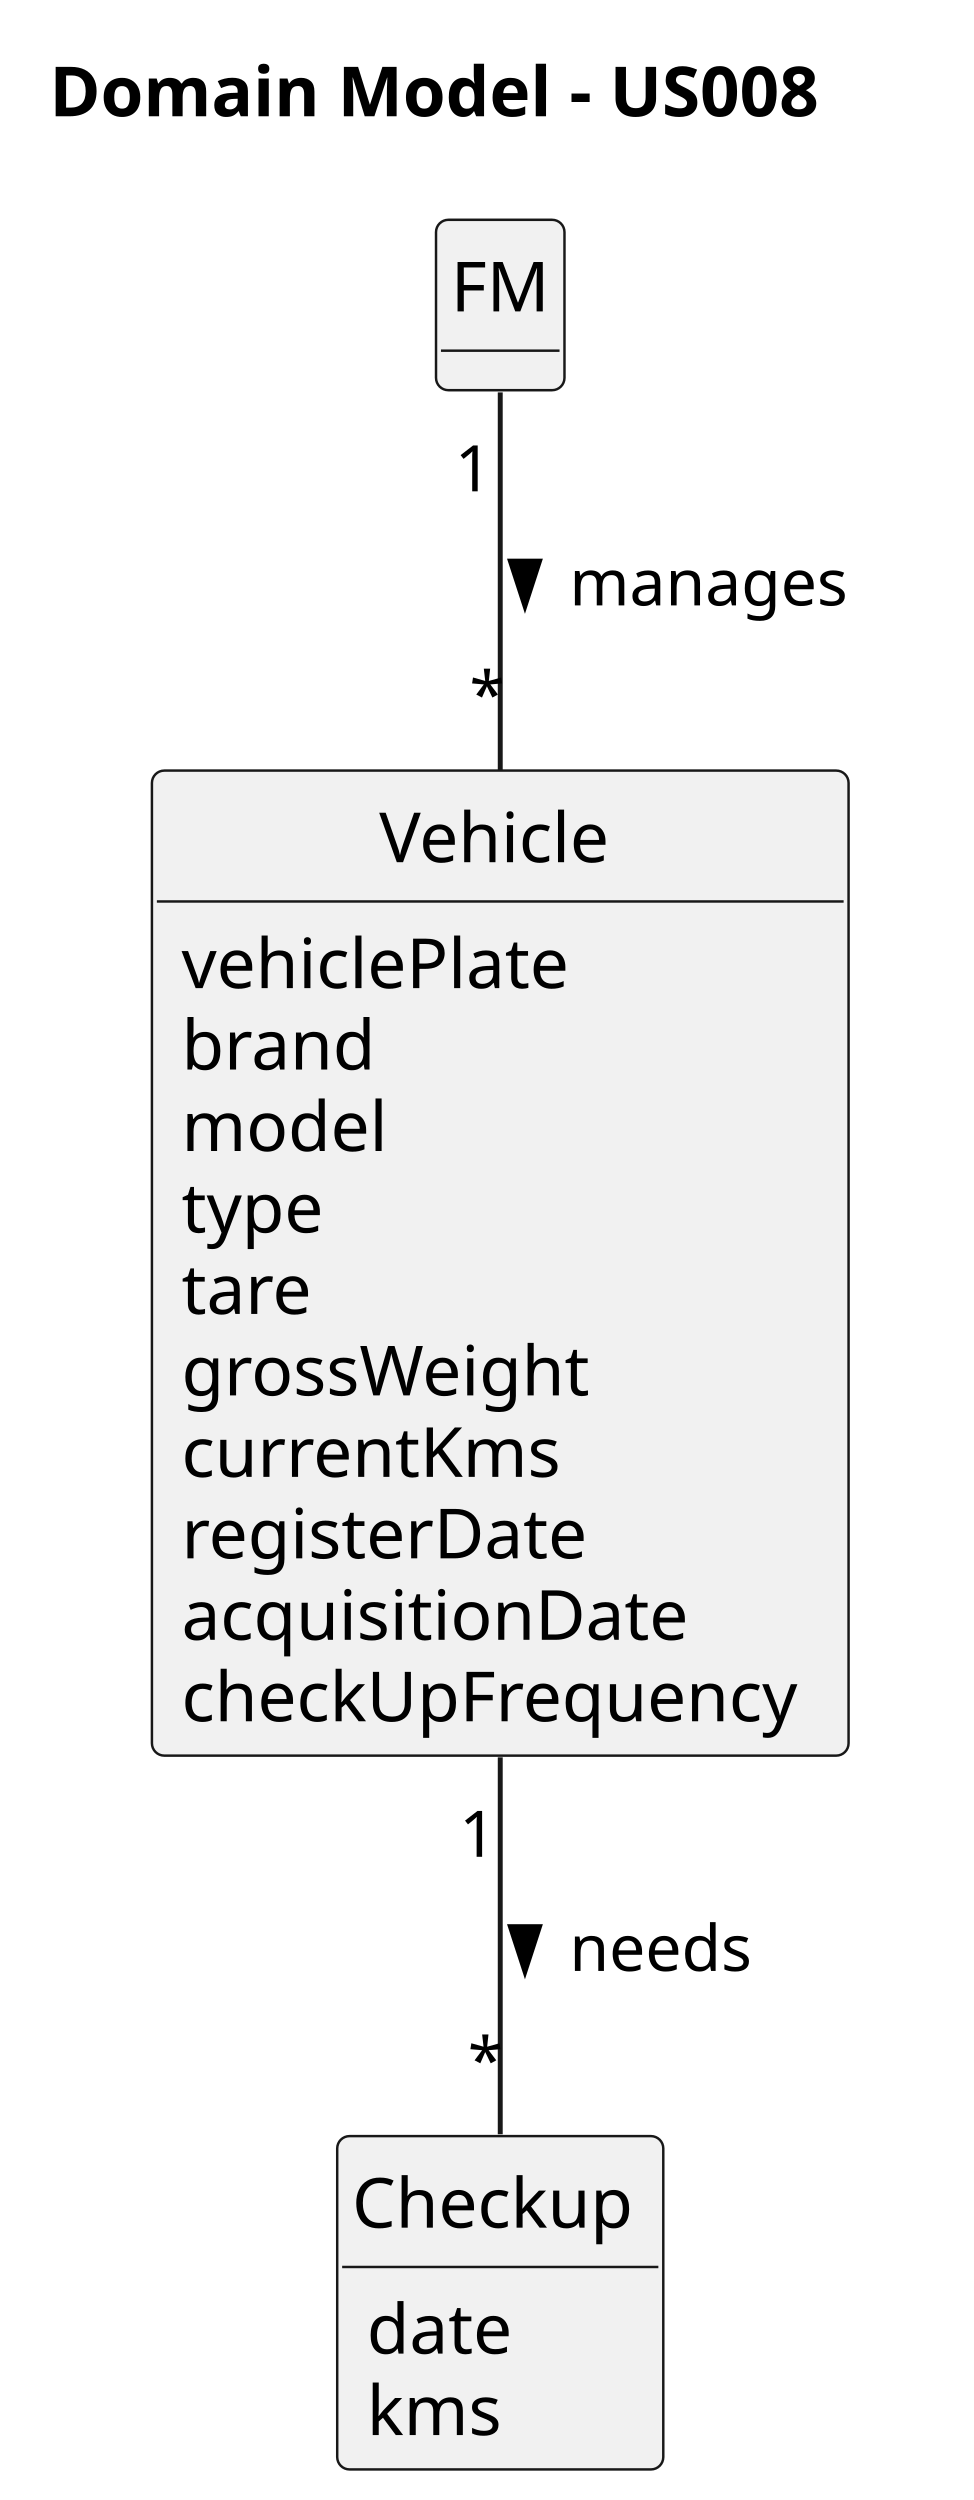
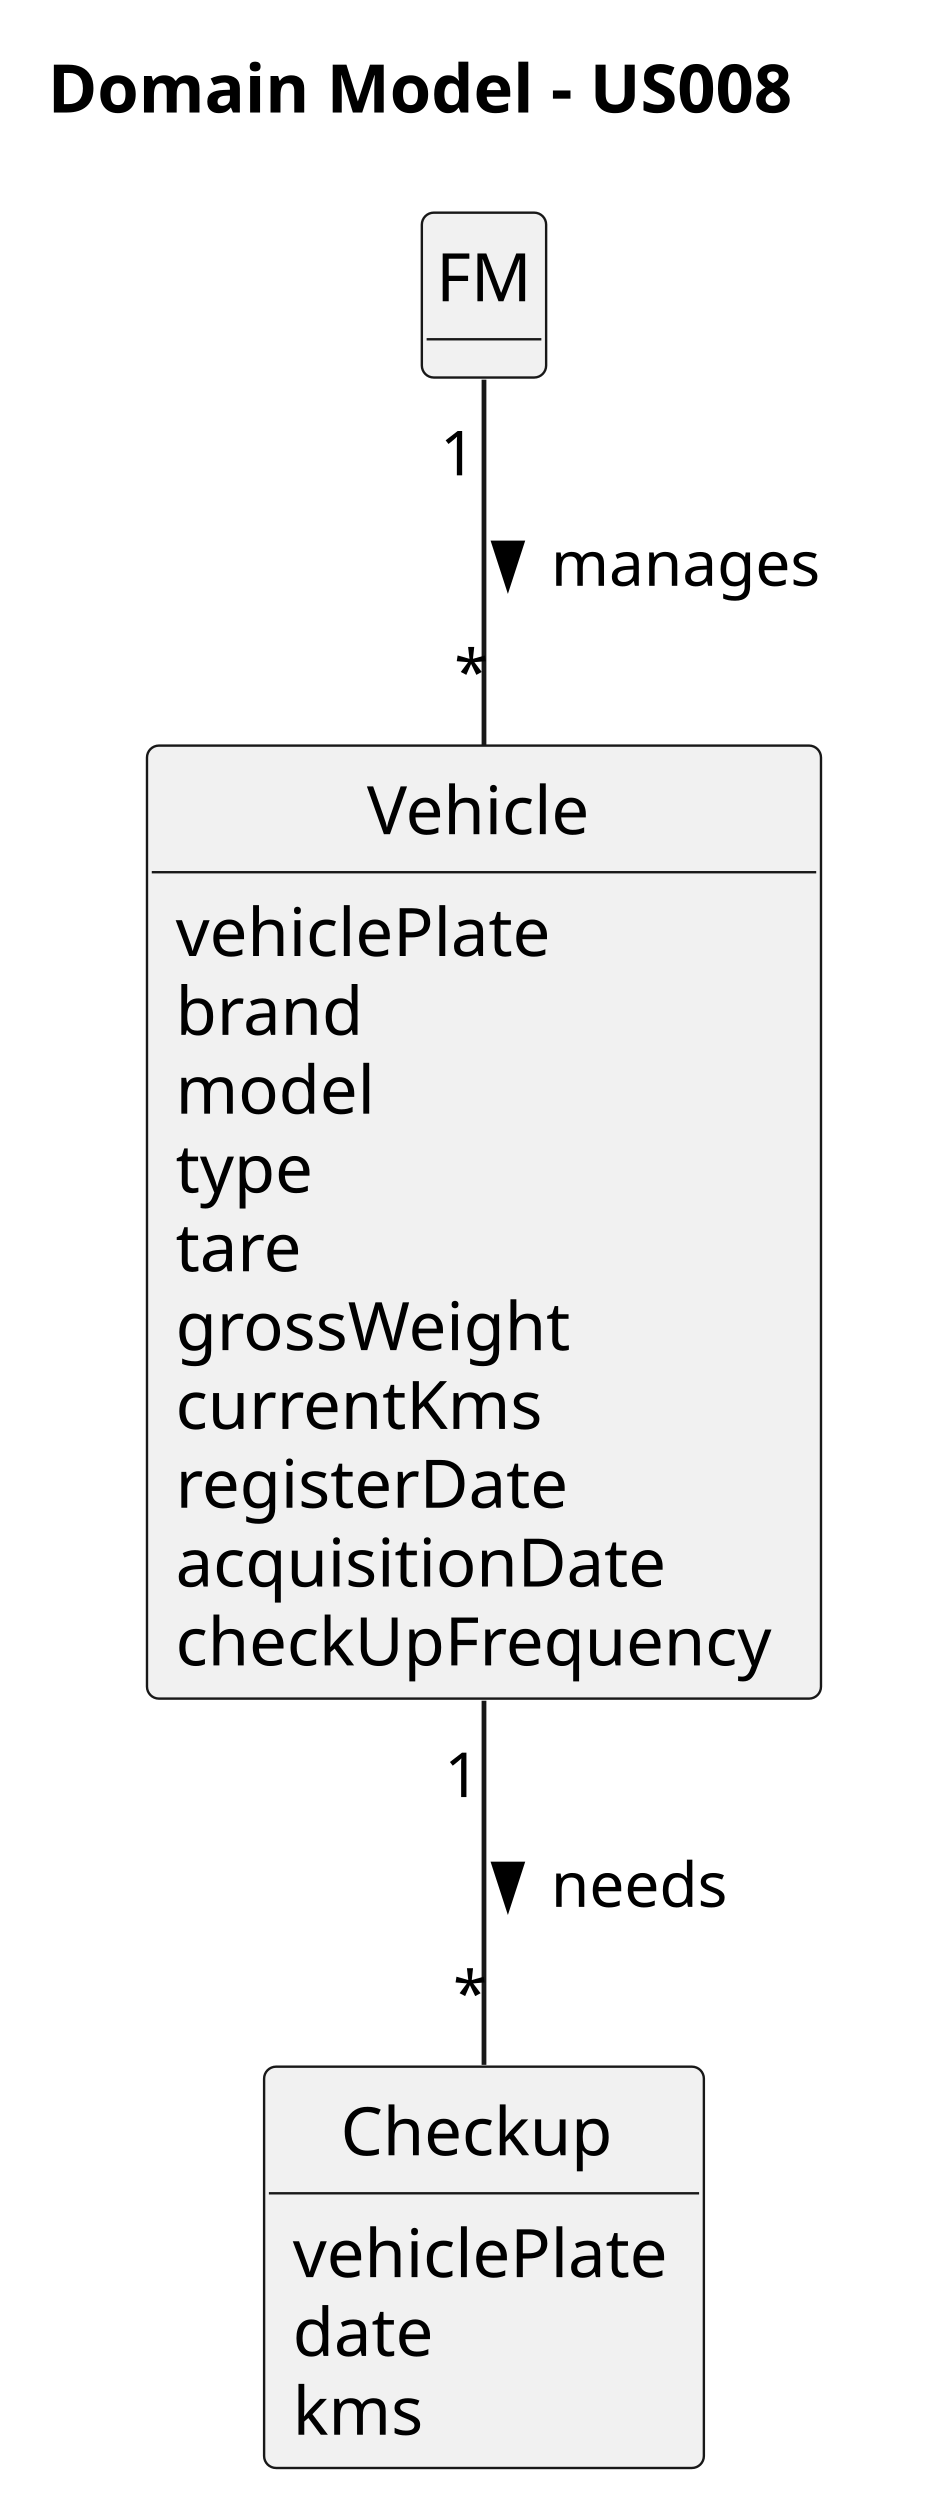
- <svg xmlns="http://www.w3.org/2000/svg" contentStyleType="text/css" height="506px" preserveAspectRatio="none" style="width:197px;height:506px;background:#FFFFFF;" version="1.1" viewBox="0 0 197 506" width="197px" zoomAndPan="magnify">
+ <svg xmlns="http://www.w3.org/2000/svg" contentStyleType="text/css" height="523px" preserveAspectRatio="none" style="width:197px;height:523px;background:#FFFFFF;" version="1.1" viewBox="0 0 197 523" width="197px" zoomAndPan="magnify">
  <defs />
  <g>
    <text fill="#000000" font-family="sans-serif" font-size="14" font-weight="bold" lengthAdjust="spacing" textLength="169" x="10" y="23.535">Domain Model - US008</text>
    <g id="elem_Vehicle">
-       <rect codeLine="15" fill="#F1F1F1" height="199.371" id="Vehicle" rx="2.5" ry="2.5" style="stroke:#181818;stroke-width:0.5;" width="141" x="30.75" y="155.968" />
-       <text fill="#000000" font-family="sans-serif" font-size="14" lengthAdjust="spacing" textLength="49" x="76.75" y="174.503">Vehicle</text>
-       <line style="stroke:#181818;stroke-width:0.5;" x1="31.75" x2="170.75" y1="182.457" y2="182.457" />
-       <text fill="#000000" font-family="sans-serif" font-size="14" lengthAdjust="spacing" textLength="80" x="36.75" y="199.992">vehiclePlate</text>
-       <text fill="#000000" font-family="sans-serif" font-size="14" lengthAdjust="spacing" textLength="41" x="36.75" y="216.48">brand</text>
-       <text fill="#000000" font-family="sans-serif" font-size="14" lengthAdjust="spacing" textLength="43" x="36.75" y="232.968">model</text>
-       <text fill="#000000" font-family="sans-serif" font-size="14" lengthAdjust="spacing" textLength="29" x="36.75" y="249.457">type</text>
-       <text fill="#000000" font-family="sans-serif" font-size="14" lengthAdjust="spacing" textLength="27" x="36.75" y="265.945">tare</text>
-       <text fill="#000000" font-family="sans-serif" font-size="14" lengthAdjust="spacing" textLength="85" x="36.75" y="282.433">grossWeight</text>
-       <text fill="#000000" font-family="sans-serif" font-size="14" lengthAdjust="spacing" textLength="79" x="36.75" y="298.921">currentKms</text>
-       <text fill="#000000" font-family="sans-serif" font-size="14" lengthAdjust="spacing" textLength="84" x="36.75" y="315.41">registerDate</text>
-       <text fill="#000000" font-family="sans-serif" font-size="14" lengthAdjust="spacing" textLength="106" x="36.75" y="331.898">acquisitionDate</text>
-       <text fill="#000000" font-family="sans-serif" font-size="14" lengthAdjust="spacing" textLength="129" x="36.75" y="348.386">checkUpFrequency</text>
+       <rect codeLine="15" fill="#F1F1F1" height="199.371" id="Vehicle" rx="2.5" ry="2.5" style="stroke:#181818;stroke-width:0.5;" width="141" x="30.75" y="155.978" />
+       <text fill="#000000" font-family="sans-serif" font-size="14" lengthAdjust="spacing" textLength="49" x="76.75" y="174.513">Vehicle</text>
+       <line style="stroke:#181818;stroke-width:0.5;" x1="31.75" x2="170.75" y1="182.467" y2="182.467" />
+       <text fill="#000000" font-family="sans-serif" font-size="14" lengthAdjust="spacing" textLength="80" x="36.75" y="200.002">vehiclePlate</text>
+       <text fill="#000000" font-family="sans-serif" font-size="14" lengthAdjust="spacing" textLength="41" x="36.75" y="216.49">brand</text>
+       <text fill="#000000" font-family="sans-serif" font-size="14" lengthAdjust="spacing" textLength="43" x="36.75" y="232.978">model</text>
+       <text fill="#000000" font-family="sans-serif" font-size="14" lengthAdjust="spacing" textLength="29" x="36.75" y="249.467">type</text>
+       <text fill="#000000" font-family="sans-serif" font-size="14" lengthAdjust="spacing" textLength="27" x="36.75" y="265.955">tare</text>
+       <text fill="#000000" font-family="sans-serif" font-size="14" lengthAdjust="spacing" textLength="85" x="36.75" y="282.443">grossWeight</text>
+       <text fill="#000000" font-family="sans-serif" font-size="14" lengthAdjust="spacing" textLength="79" x="36.75" y="298.931">currentKms</text>
+       <text fill="#000000" font-family="sans-serif" font-size="14" lengthAdjust="spacing" textLength="84" x="36.75" y="315.42">registerDate</text>
+       <text fill="#000000" font-family="sans-serif" font-size="14" lengthAdjust="spacing" textLength="106" x="36.75" y="331.908">acquisitionDate</text>
+       <text fill="#000000" font-family="sans-serif" font-size="14" lengthAdjust="spacing" textLength="129" x="36.75" y="348.396">checkUpFrequency</text>
    </g>
    <g id="elem_FM">
      <rect codeLine="28" fill="#F1F1F1" height="34.488" id="FM" rx="2.5" ry="2.5" style="stroke:#181818;stroke-width:0.5;" width="26" x="88.25" y="44.488" />
      <text fill="#000000" font-family="sans-serif" font-size="14" lengthAdjust="spacing" textLength="20" x="91.25" y="63.023">FM</text>
      <line style="stroke:#181818;stroke-width:0.5;" x1="89.25" x2="113.25" y1="70.977" y2="70.977" />
    </g>
    <g id="elem_Checkup">
-       <rect codeLine="31" fill="#F1F1F1" height="67.465" id="Checkup" rx="2.5" ry="2.5" style="stroke:#181818;stroke-width:0.5;" width="66" x="68.25" y="432.348" />
+       <rect codeLine="31" fill="#F1F1F1" height="83.953" id="Checkup" rx="2.5" ry="2.5" style="stroke:#181818;stroke-width:0.5;" width="92" x="55.25" y="432.348" />
      <text fill="#000000" font-family="sans-serif" font-size="14" lengthAdjust="spacing" textLength="60" x="71.25" y="450.883">Checkup</text>
-       <line style="stroke:#181818;stroke-width:0.5;" x1="69.25" x2="133.25" y1="458.837" y2="458.837" />
-       <text fill="#000000" font-family="sans-serif" font-size="14" lengthAdjust="spacing" textLength="30" x="74.25" y="476.372">date</text>
-       <text fill="#000000" font-family="sans-serif" font-size="14" lengthAdjust="spacing" textLength="28" x="74.25" y="492.86">kms</text>
+       <line style="stroke:#181818;stroke-width:0.5;" x1="56.25" x2="146.25" y1="458.837" y2="458.837" />
+       <text fill="#000000" font-family="sans-serif" font-size="14" lengthAdjust="spacing" textLength="80" x="61.25" y="476.372">vehiclePlate</text>
+       <text fill="#000000" font-family="sans-serif" font-size="14" lengthAdjust="spacing" textLength="30" x="61.25" y="492.86">date</text>
+       <text fill="#000000" font-family="sans-serif" font-size="14" lengthAdjust="spacing" textLength="28" x="61.25" y="509.348">kms</text>
    </g>
    <g id="link_FM_Vehicle">
-       <path codeLine="36" d="M101.25,79.428 C101.25,97.028 101.25,126.258 101.25,155.848 " fill="none" id="FM-Vehicle" style="stroke:#181818;stroke-width:1.0;" />
-       <polygon fill="#000000" points="106.25,122.624,109.189,113.579,103.311,113.579,106.25,122.624" style="stroke:#000000;stroke-width:1.0;" />
-       <text fill="#000000" font-family="sans-serif" font-size="13" lengthAdjust="spacing" textLength="56" x="115.25" y="122.537">manages</text>
+       <path codeLine="37" d="M101.25,79.428 C101.25,97.028 101.25,126.258 101.25,155.848 " fill="none" id="FM-Vehicle" style="stroke:#181818;stroke-width:1.0;" />
+       <polygon fill="#000000" points="106.25,122.634,109.189,113.588,103.311,113.588,106.25,122.634" style="stroke:#000000;stroke-width:1.0;" />
+       <text fill="#000000" font-family="sans-serif" font-size="13" lengthAdjust="spacing" textLength="56" x="115.25" y="122.547">manages</text>
      <text fill="#000000" font-family="sans-serif" font-size="13" lengthAdjust="spacing" textLength="8" x="92.075" y="99.444">1</text>
-       <text fill="#000000" font-family="sans-serif" font-size="13" lengthAdjust="spacing" textLength="6" x="95.02" y="145.213">*</text>
+       <text fill="#000000" font-family="sans-serif" font-size="13" lengthAdjust="spacing" textLength="6" x="95.02" y="145.212">*</text>
    </g>
    <g id="link_Vehicle_Checkup">
-       <path codeLine="37" d="M101.25,355.678 C101.25,383.198 101.25,411.198 101.25,431.978 " fill="none" id="Vehicle-Checkup" style="stroke:#181818;stroke-width:1.0;" />
+       <path codeLine="38" d="M101.25,355.798 C101.25,382.648 101.25,410.258 101.25,431.968 " fill="none" id="Vehicle-Checkup" style="stroke:#181818;stroke-width:1.0;" />
      <polygon fill="#000000" points="106.25,399.004,109.189,389.959,103.311,389.959,106.25,399.004" style="stroke:#000000;stroke-width:1.0;" />
      <text fill="#000000" font-family="sans-serif" font-size="13" lengthAdjust="spacing" textLength="37" x="115.25" y="398.917">needs</text>
-       <text fill="#000000" font-family="sans-serif" font-size="13" lengthAdjust="spacing" textLength="8" x="92.969" y="375.818">1</text>
-       <text fill="#000000" font-family="sans-serif" font-size="13" lengthAdjust="spacing" textLength="6" x="94.678" y="421.646">*</text>
+       <text fill="#000000" font-family="sans-serif" font-size="13" lengthAdjust="spacing" textLength="8" x="92.969" y="375.946">1</text>
+       <text fill="#000000" font-family="sans-serif" font-size="13" lengthAdjust="spacing" textLength="6" x="94.772" y="421.615">*</text>
    </g>
  </g>
</svg>
